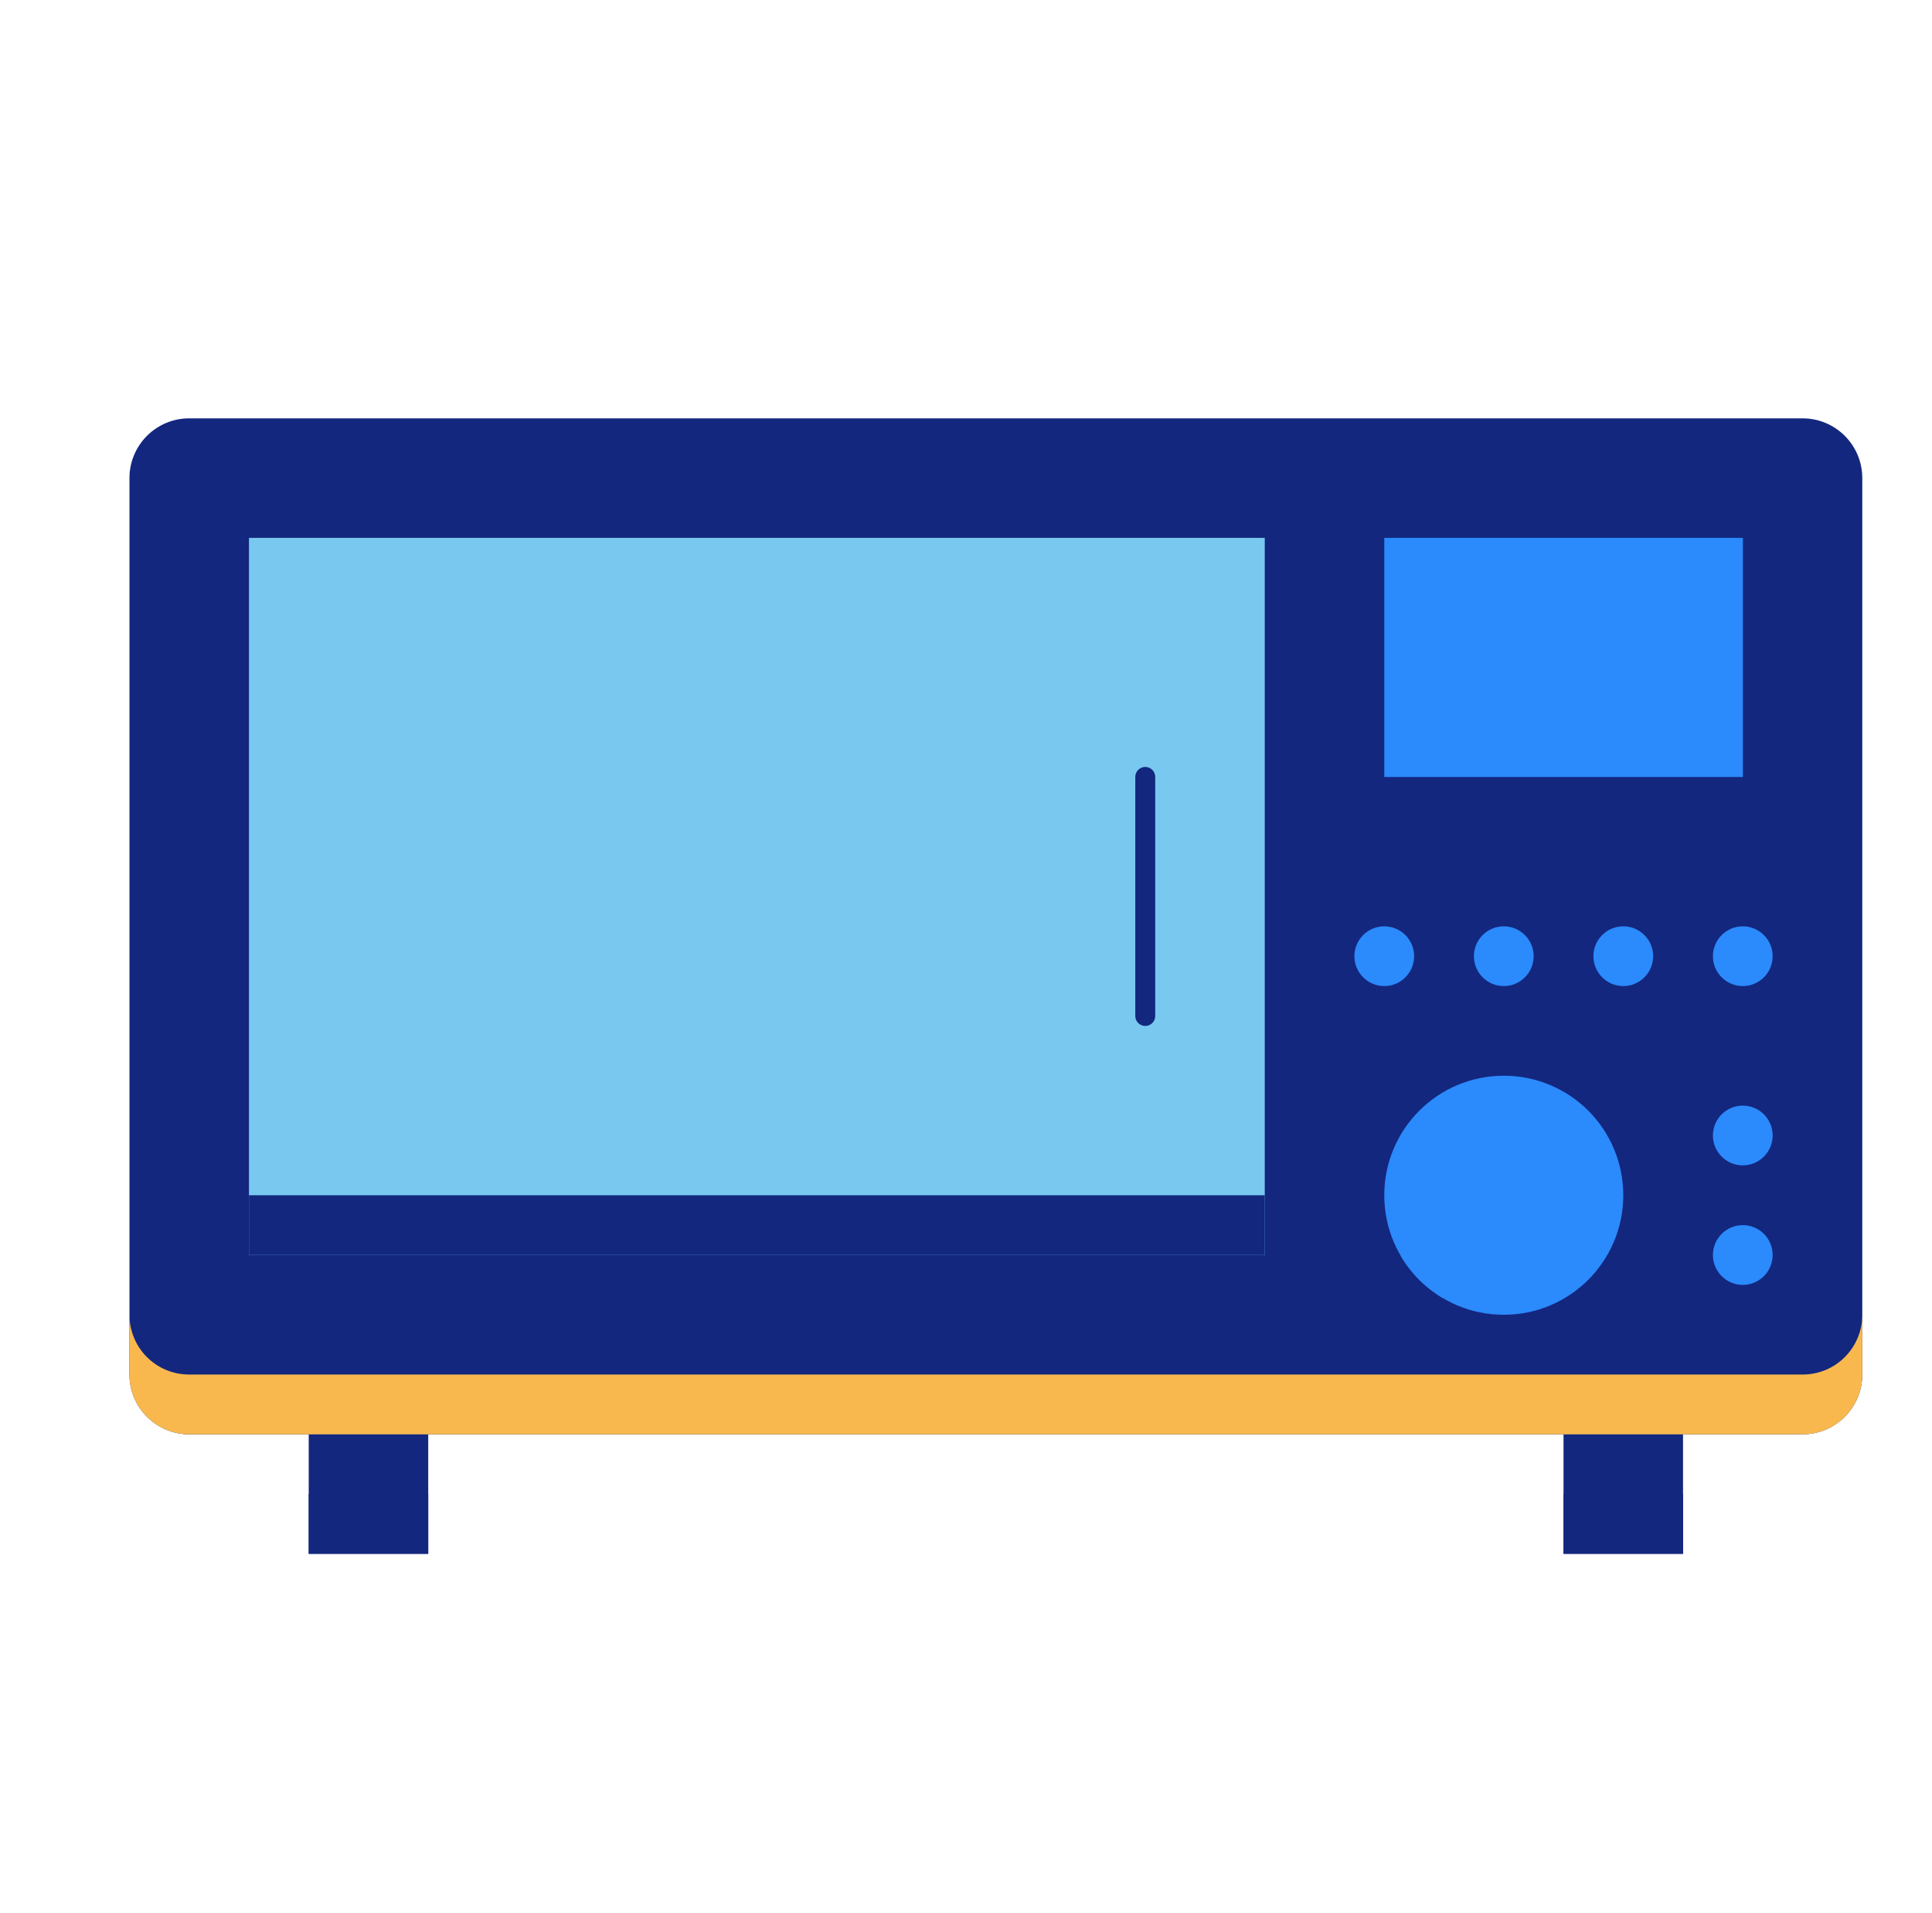
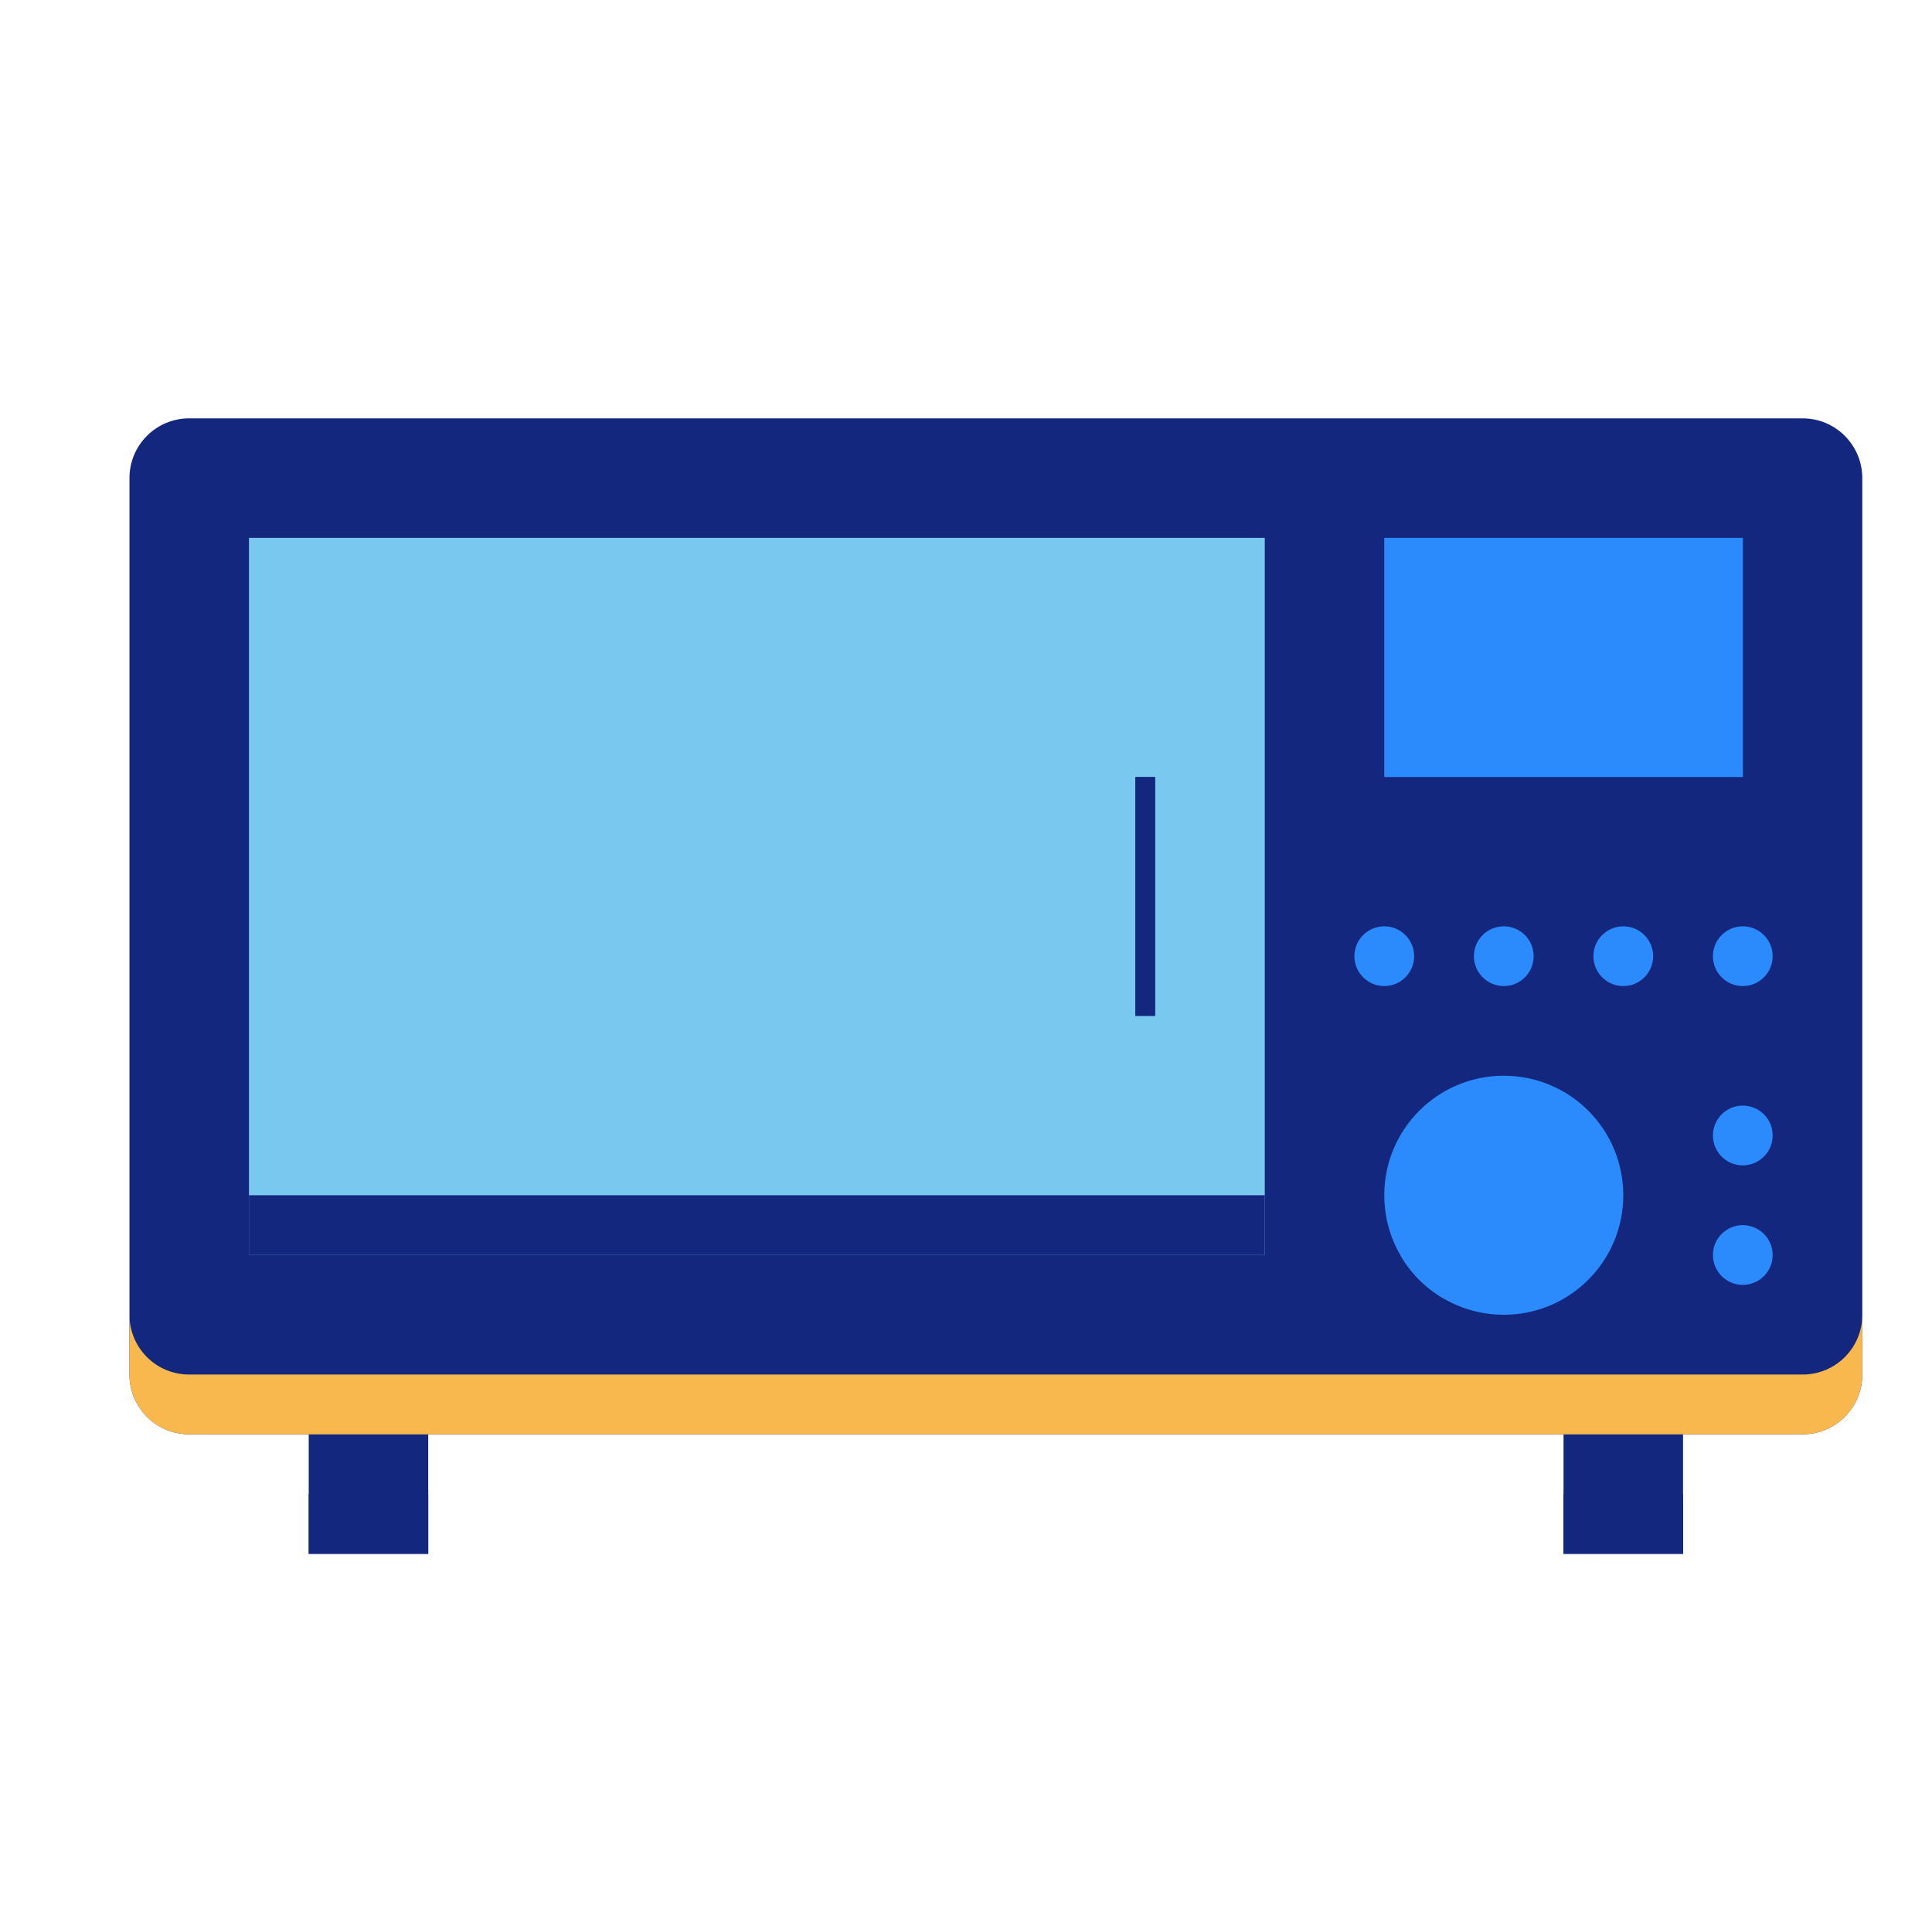
<svg xmlns="http://www.w3.org/2000/svg" width="97" height="96" viewBox="0 0 97 96" fill="none">
  <g id="microwave">
    <g id="Group">
      <path id="Vector" d="M84.5 72H78.5V78H84.5V72Z" fill="#13277E" />
      <path id="Vector_2" d="M21.5 72H15.5V78H21.5V72Z" fill="#13277E" />
      <path id="Vector_3" d="M90.5 21H9.5C7.843 21 6.5 22.343 6.5 24V69C6.5 70.657 7.843 72 9.5 72H90.5C92.157 72 93.5 70.657 93.5 69V24C93.5 22.343 92.157 21 90.5 21Z" fill="#13277E" />
      <path id="Vector_4" d="M63.5 27H12.5V63H63.5V27Z" fill="#78C8F0" />
      <path id="Vector_5" d="M87.5 27H69.5V39H87.5V27Z" fill="#2B8AFC" />
      <path id="Vector_6" d="M75.5 66C78.814 66 81.5 63.314 81.5 60C81.5 56.686 78.814 54 75.5 54C72.186 54 69.5 56.686 69.5 60C69.5 63.314 72.186 66 75.5 66Z" fill="#2B8AFC" />
      <path id="Vector_7" fillRule="evenodd" clipRule="evenodd" d="M78.535 54.837L70.324 63.039C70.839 63.917 71.569 64.649 72.445 65.166L80.656 56.955C80.14 56.08 79.41 55.353 78.535 54.837Z" fill="#2B8AFC" />
-       <path id="Vector_8" d="M57.5 39V51" stroke="#13277E" strokeWidth="3" stroke-linecap="round" stroke-linejoin="round" />
+       <path id="Vector_8" d="M57.5 39V51" stroke="#13277E" strokeWidth="3" strokeLinecap="round" stroke-linejoin="round" />
      <path id="Vector_9" d="M69.5 49.5C70.328 49.5 71 48.828 71 48C71 47.172 70.328 46.5 69.5 46.5C68.672 46.5 68 47.172 68 48C68 48.828 68.672 49.5 69.5 49.5Z" fill="#2B8AFC" />
      <path id="Vector_10" d="M75.5 49.5C76.328 49.5 77 48.828 77 48C77 47.172 76.328 46.5 75.5 46.5C74.672 46.5 74 47.172 74 48C74 48.828 74.672 49.5 75.5 49.5Z" fill="#2B8AFC" />
      <path id="Vector_11" d="M81.5 49.5C82.328 49.5 83 48.828 83 48C83 47.172 82.328 46.5 81.5 46.5C80.672 46.5 80 47.172 80 48C80 48.828 80.672 49.5 81.5 49.5Z" fill="#2B8AFC" />
      <path id="Vector_12" d="M87.5 49.5C88.328 49.5 89 48.828 89 48C89 47.172 88.328 46.5 87.5 46.5C86.672 46.5 86 47.172 86 48C86 48.828 86.672 49.5 87.5 49.5Z" fill="#2B8AFC" />
      <path id="Vector_13" d="M87.5 58.5C88.328 58.5 89 57.828 89 57C89 56.172 88.328 55.5 87.5 55.5C86.672 55.5 86 56.172 86 57C86 57.828 86.672 58.5 87.5 58.5Z" fill="#2B8AFC" />
      <path id="Vector_14" d="M87.5 64.5C88.328 64.5 89 63.828 89 63C89 62.172 88.328 61.5 87.5 61.5C86.672 61.5 86 62.172 86 63C86 63.828 86.672 64.5 87.5 64.5Z" fill="#2B8AFC" />
      <path id="Vector_15" d="M6.5 66V69C6.5 70.662 7.838 72 9.5 72H90.5C92.162 72 93.5 70.662 93.5 69V66C93.5 67.662 92.162 69 90.5 69H9.5C7.838 69 6.5 67.662 6.5 66Z" fill="#F8B84E" />
      <path id="Vector_16" d="M84.5 75H78.5V78H84.5V75Z" fill="#13277E" />
      <path id="Vector_17" d="M21.5 75H15.5V78H21.5V75Z" fill="#13277E" />
      <path id="Vector_18" d="M12.5 60V63H63.5V60H12.5Z" fill="#13277E" />
      <path id="Vector_19" d="M87.5 27V39H69.5L87.5 27Z" fill="#2B8AFC" />
    </g>
  </g>
</svg>
